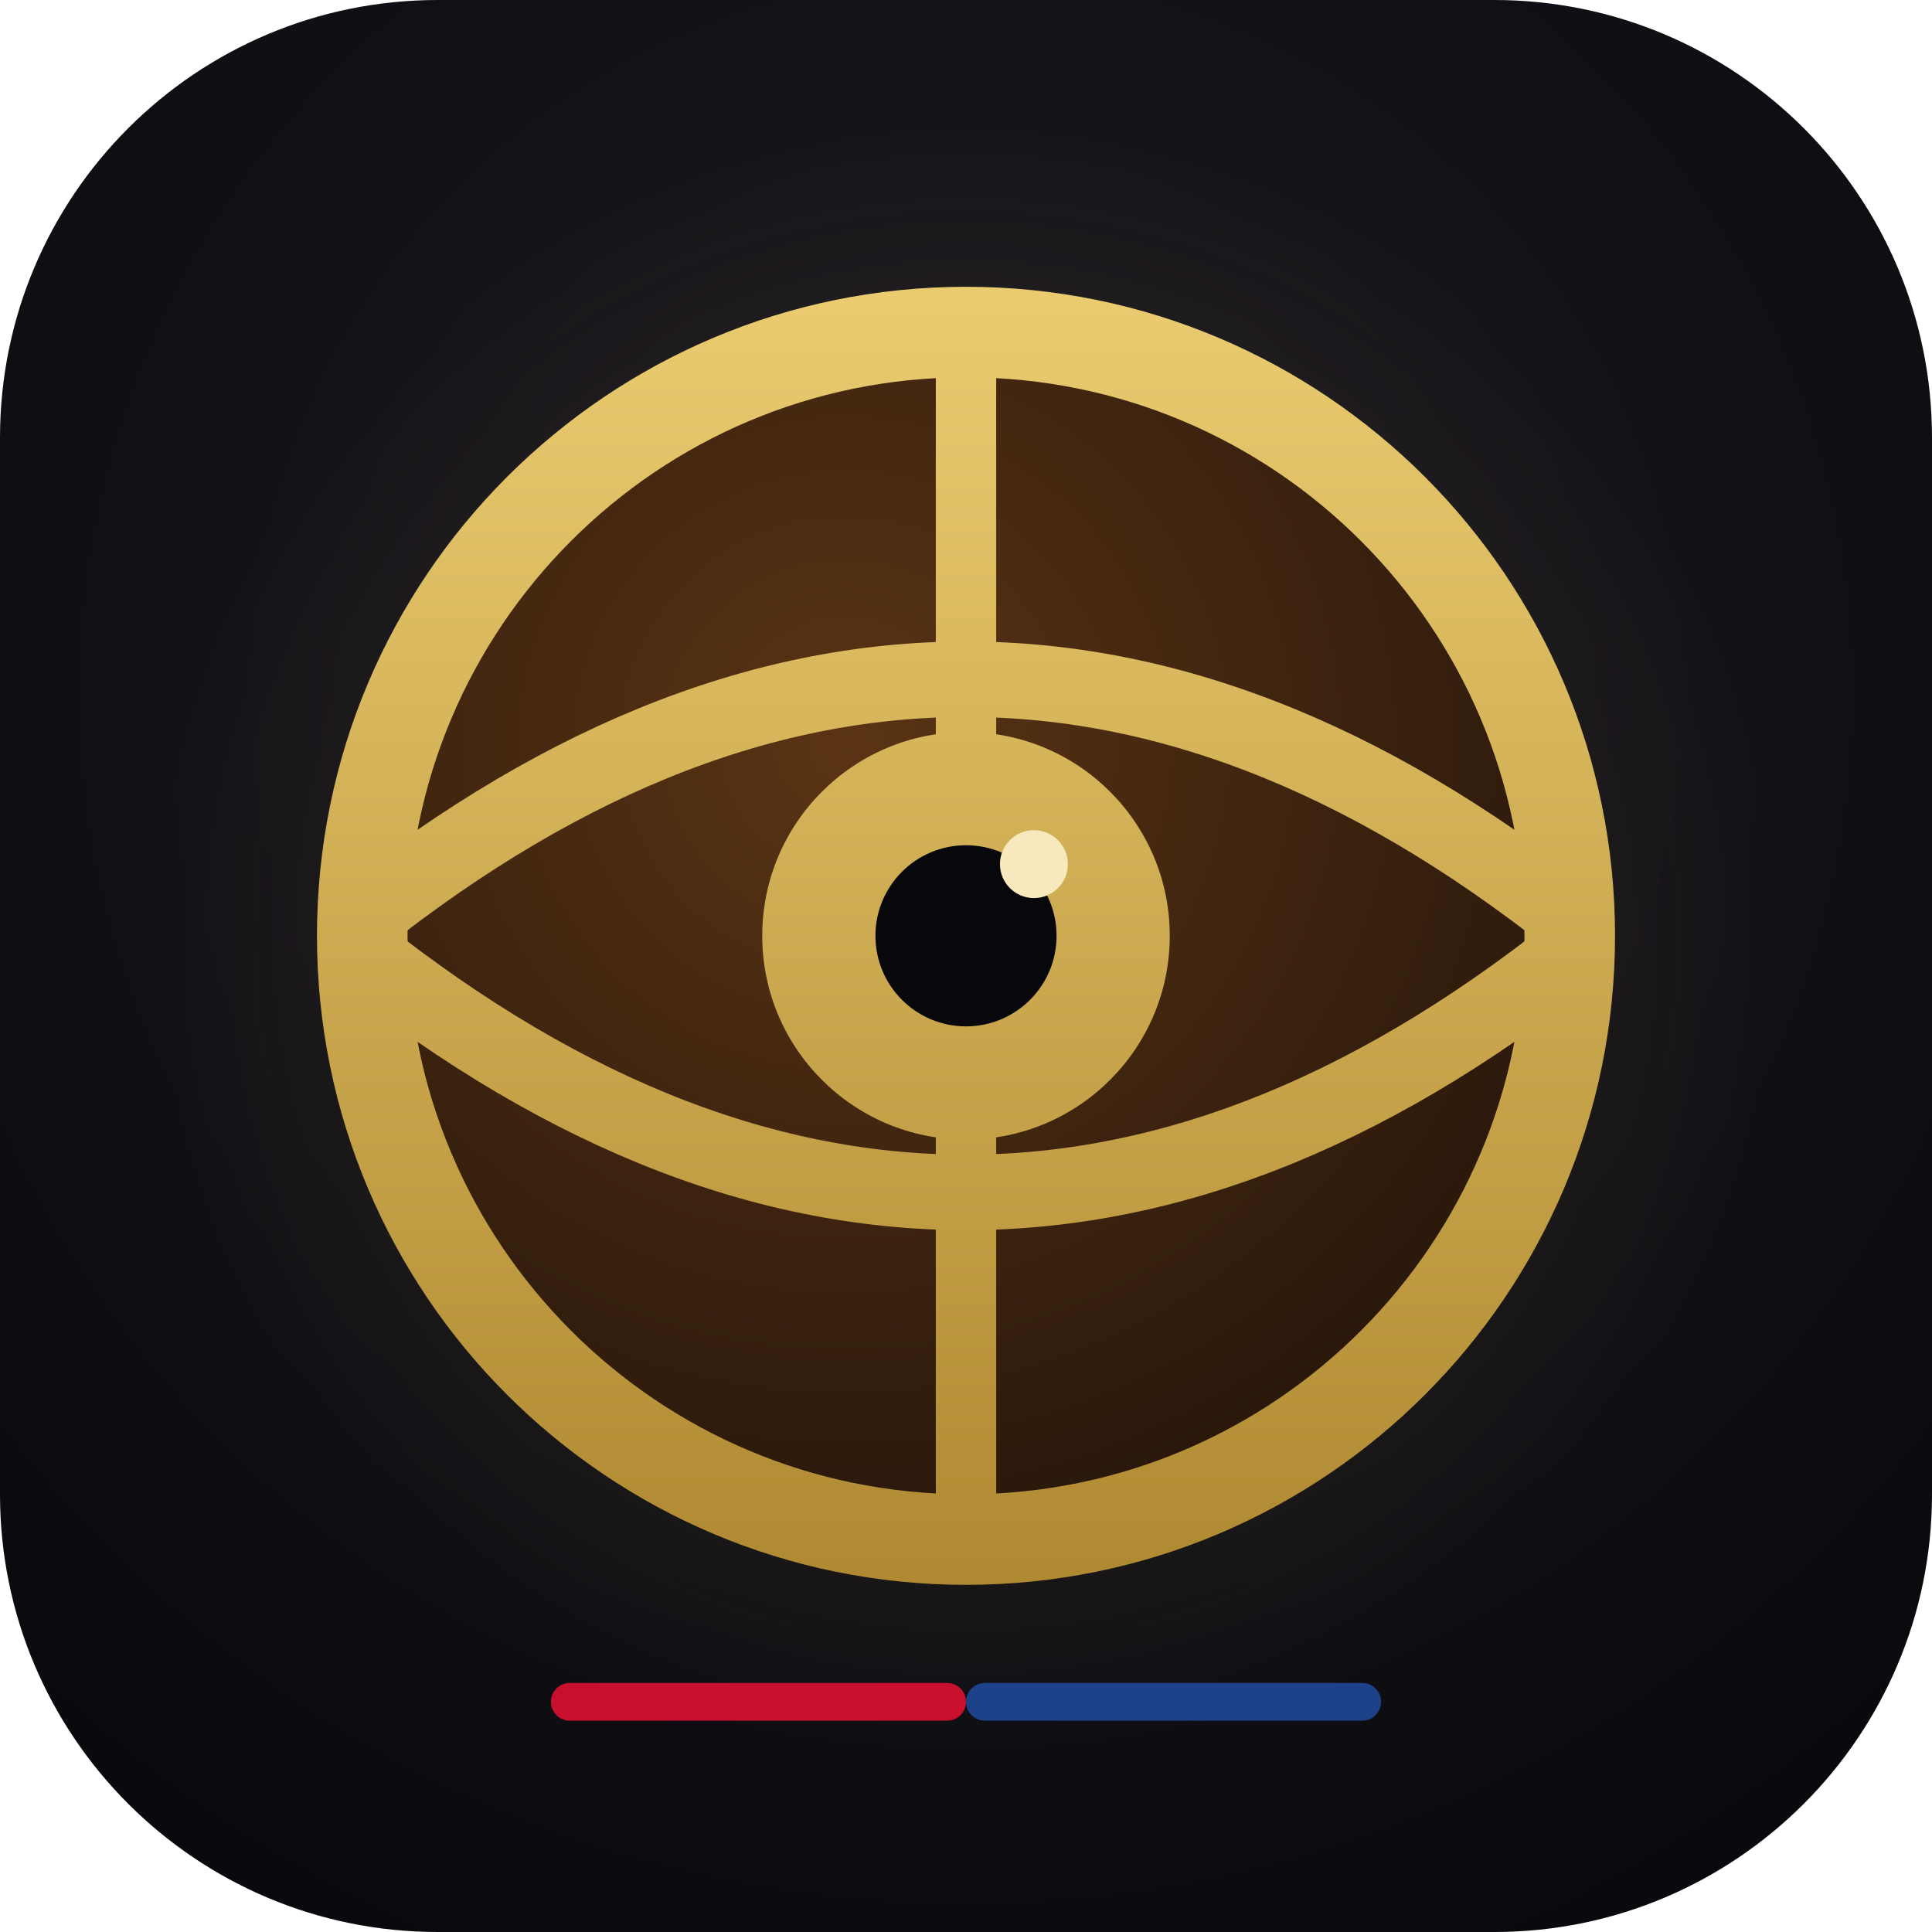
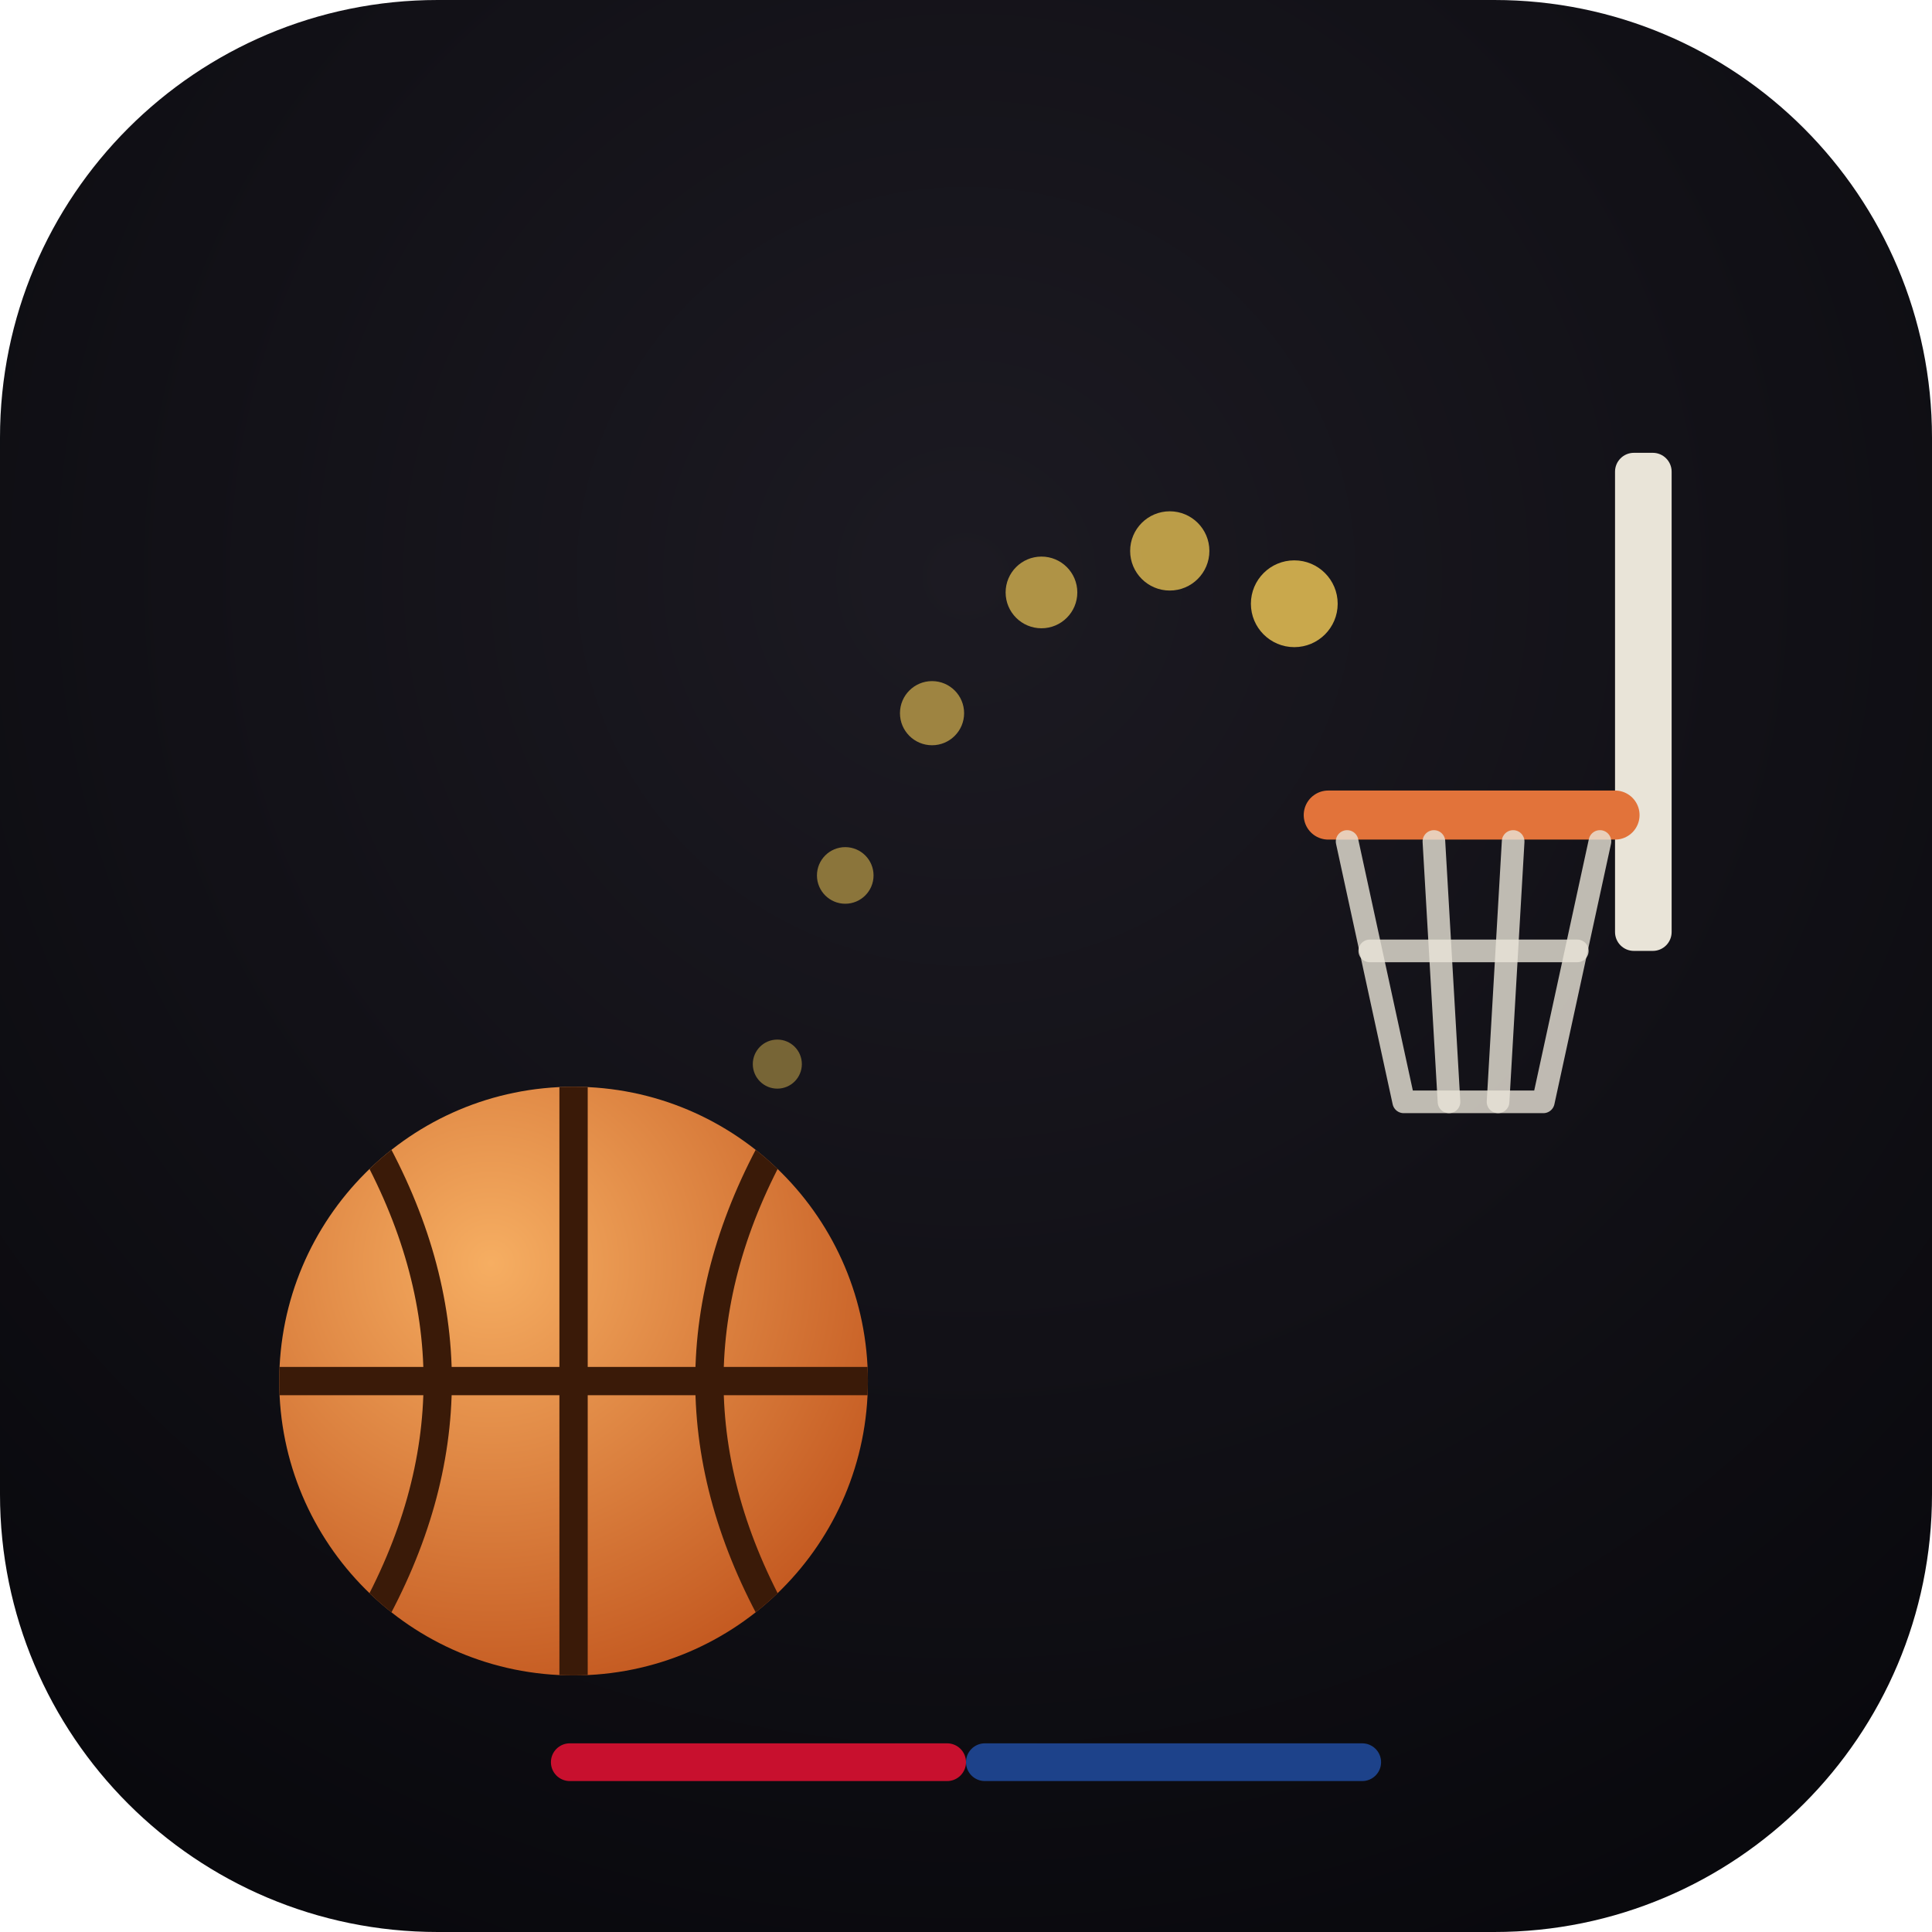
<svg xmlns="http://www.w3.org/2000/svg" viewBox="0 0 512 512" role="img" aria-label="SHOT VISION">
  <defs>
-     <radialGradient id="bg" cx="50%" cy="36%" r="78%">
+     <radialGradient id="bg" cx="50%" cy="30%" r="80%">
      <stop offset="0%" stop-color="#1c1a22" />
      <stop offset="100%" stop-color="#08080c" />
    </radialGradient>
-     <linearGradient id="gold" gradientUnits="userSpaceOnUse" x1="0" y1="80" x2="0" y2="416">
-       <stop offset="0%" stop-color="#EACB70" />
-       <stop offset="100%" stop-color="#B08A32" />
-     </linearGradient>
-     <radialGradient id="leather" cx="40%" cy="34%" r="75%">
-       <stop offset="0%" stop-color="#5a3414" />
-       <stop offset="100%" stop-color="#23140a" />
+     <radialGradient id="ball" cx="36%" cy="30%" r="78%">
+       <stop offset="0%" stop-color="#F6AE62" />
+       <stop offset="100%" stop-color="#C2561E" />
    </radialGradient>
-     <radialGradient id="glow" cx="50%" cy="50%" r="50%">
-       <stop offset="0%" stop-color="#C9A84C" stop-opacity="0.22" />
-       <stop offset="100%" stop-color="#C9A84C" stop-opacity="0" />
-     </radialGradient>
-     <clipPath id="ball">
-       <circle cx="256" cy="248" r="160" />
+     <clipPath id="b">
+       <circle cx="152" cy="366" r="78" />
    </clipPath>
  </defs>
  <rect width="512" height="512" rx="116" fill="url(#bg)" />
-   <circle cx="256" cy="248" r="214" fill="url(#glow)" />
-   <circle cx="256" cy="248" r="160" fill="url(#leather)" />
-   <g clip-path="url(#ball)" fill="none" stroke="url(#gold)" stroke-linecap="round">
-     <line x1="256" y1="80" x2="256" y2="416" stroke-width="16" />
-     <path d="M 90 248 Q 256 112 422 248" stroke-width="20" />
-     <path d="M 90 248 Q 256 384 422 248" stroke-width="20" />
+   <g fill="#C9A84C">
+     <circle cx="206" cy="282" r="6.5" opacity="0.55" />
+     <circle cx="224" cy="232" r="7.5" opacity="0.65" />
+     <circle cx="247" cy="189" r="8.5" opacity="0.75" />
+     <circle cx="276" cy="157" r="9.5" opacity="0.85" />
+     <circle cx="310" cy="146" r="10.5" opacity="0.92" />
+     <circle cx="343" cy="160" r="11.5" />
  </g>
-   <circle cx="256" cy="248" r="160" fill="none" stroke="url(#gold)" stroke-width="24" />
-   <circle cx="256" cy="248" r="54" fill="url(#gold)" />
-   <circle cx="256" cy="248" r="24" fill="#08080c" />
-   <circle cx="274" cy="229" r="9" fill="#F7E9BD" />
-   <rect x="146" y="446" width="110" height="10" rx="5" fill="#C8102E" />
-   <rect x="256" y="446" width="110" height="10" rx="5" fill="#1D428A" />
+   <rect x="428" y="120" width="15" height="132" rx="5" fill="#E9E4D8" />
+   <line x1="352" y1="216" x2="428" y2="216" stroke="#E2733A" stroke-width="13" stroke-linecap="round" />
+   <g stroke="#E9E4D8" stroke-opacity="0.8" stroke-width="6" stroke-linecap="round" stroke-linejoin="round" fill="none">
+     <path d="M 357 223 L 372 292 L 409 292 L 424 223" />
+     <path d="M 380 223 L 384 292" />
+     <path d="M 401 223 L 397 292" />
+     <path d="M 363 252 L 418 252" />
+   </g>
+   <circle cx="152" cy="366" r="78" fill="url(#ball)" />
+   <g clip-path="url(#b)" fill="none" stroke="#3A1A08" stroke-width="7.5" stroke-linecap="round">
+     <line x1="152" y1="284" x2="152" y2="448" />
+     <line x1="70" y1="366" x2="234" y2="366" />
+     <path d="M 98 302 Q 134 366 98 430" />
+     <path d="M 206 302 Q 170 366 206 430" />
+   </g>
+   <rect x="146" y="462" width="110" height="10" rx="5" fill="#C8102E" />
+   <rect x="256" y="462" width="110" height="10" rx="5" fill="#1D428A" />
</svg>
